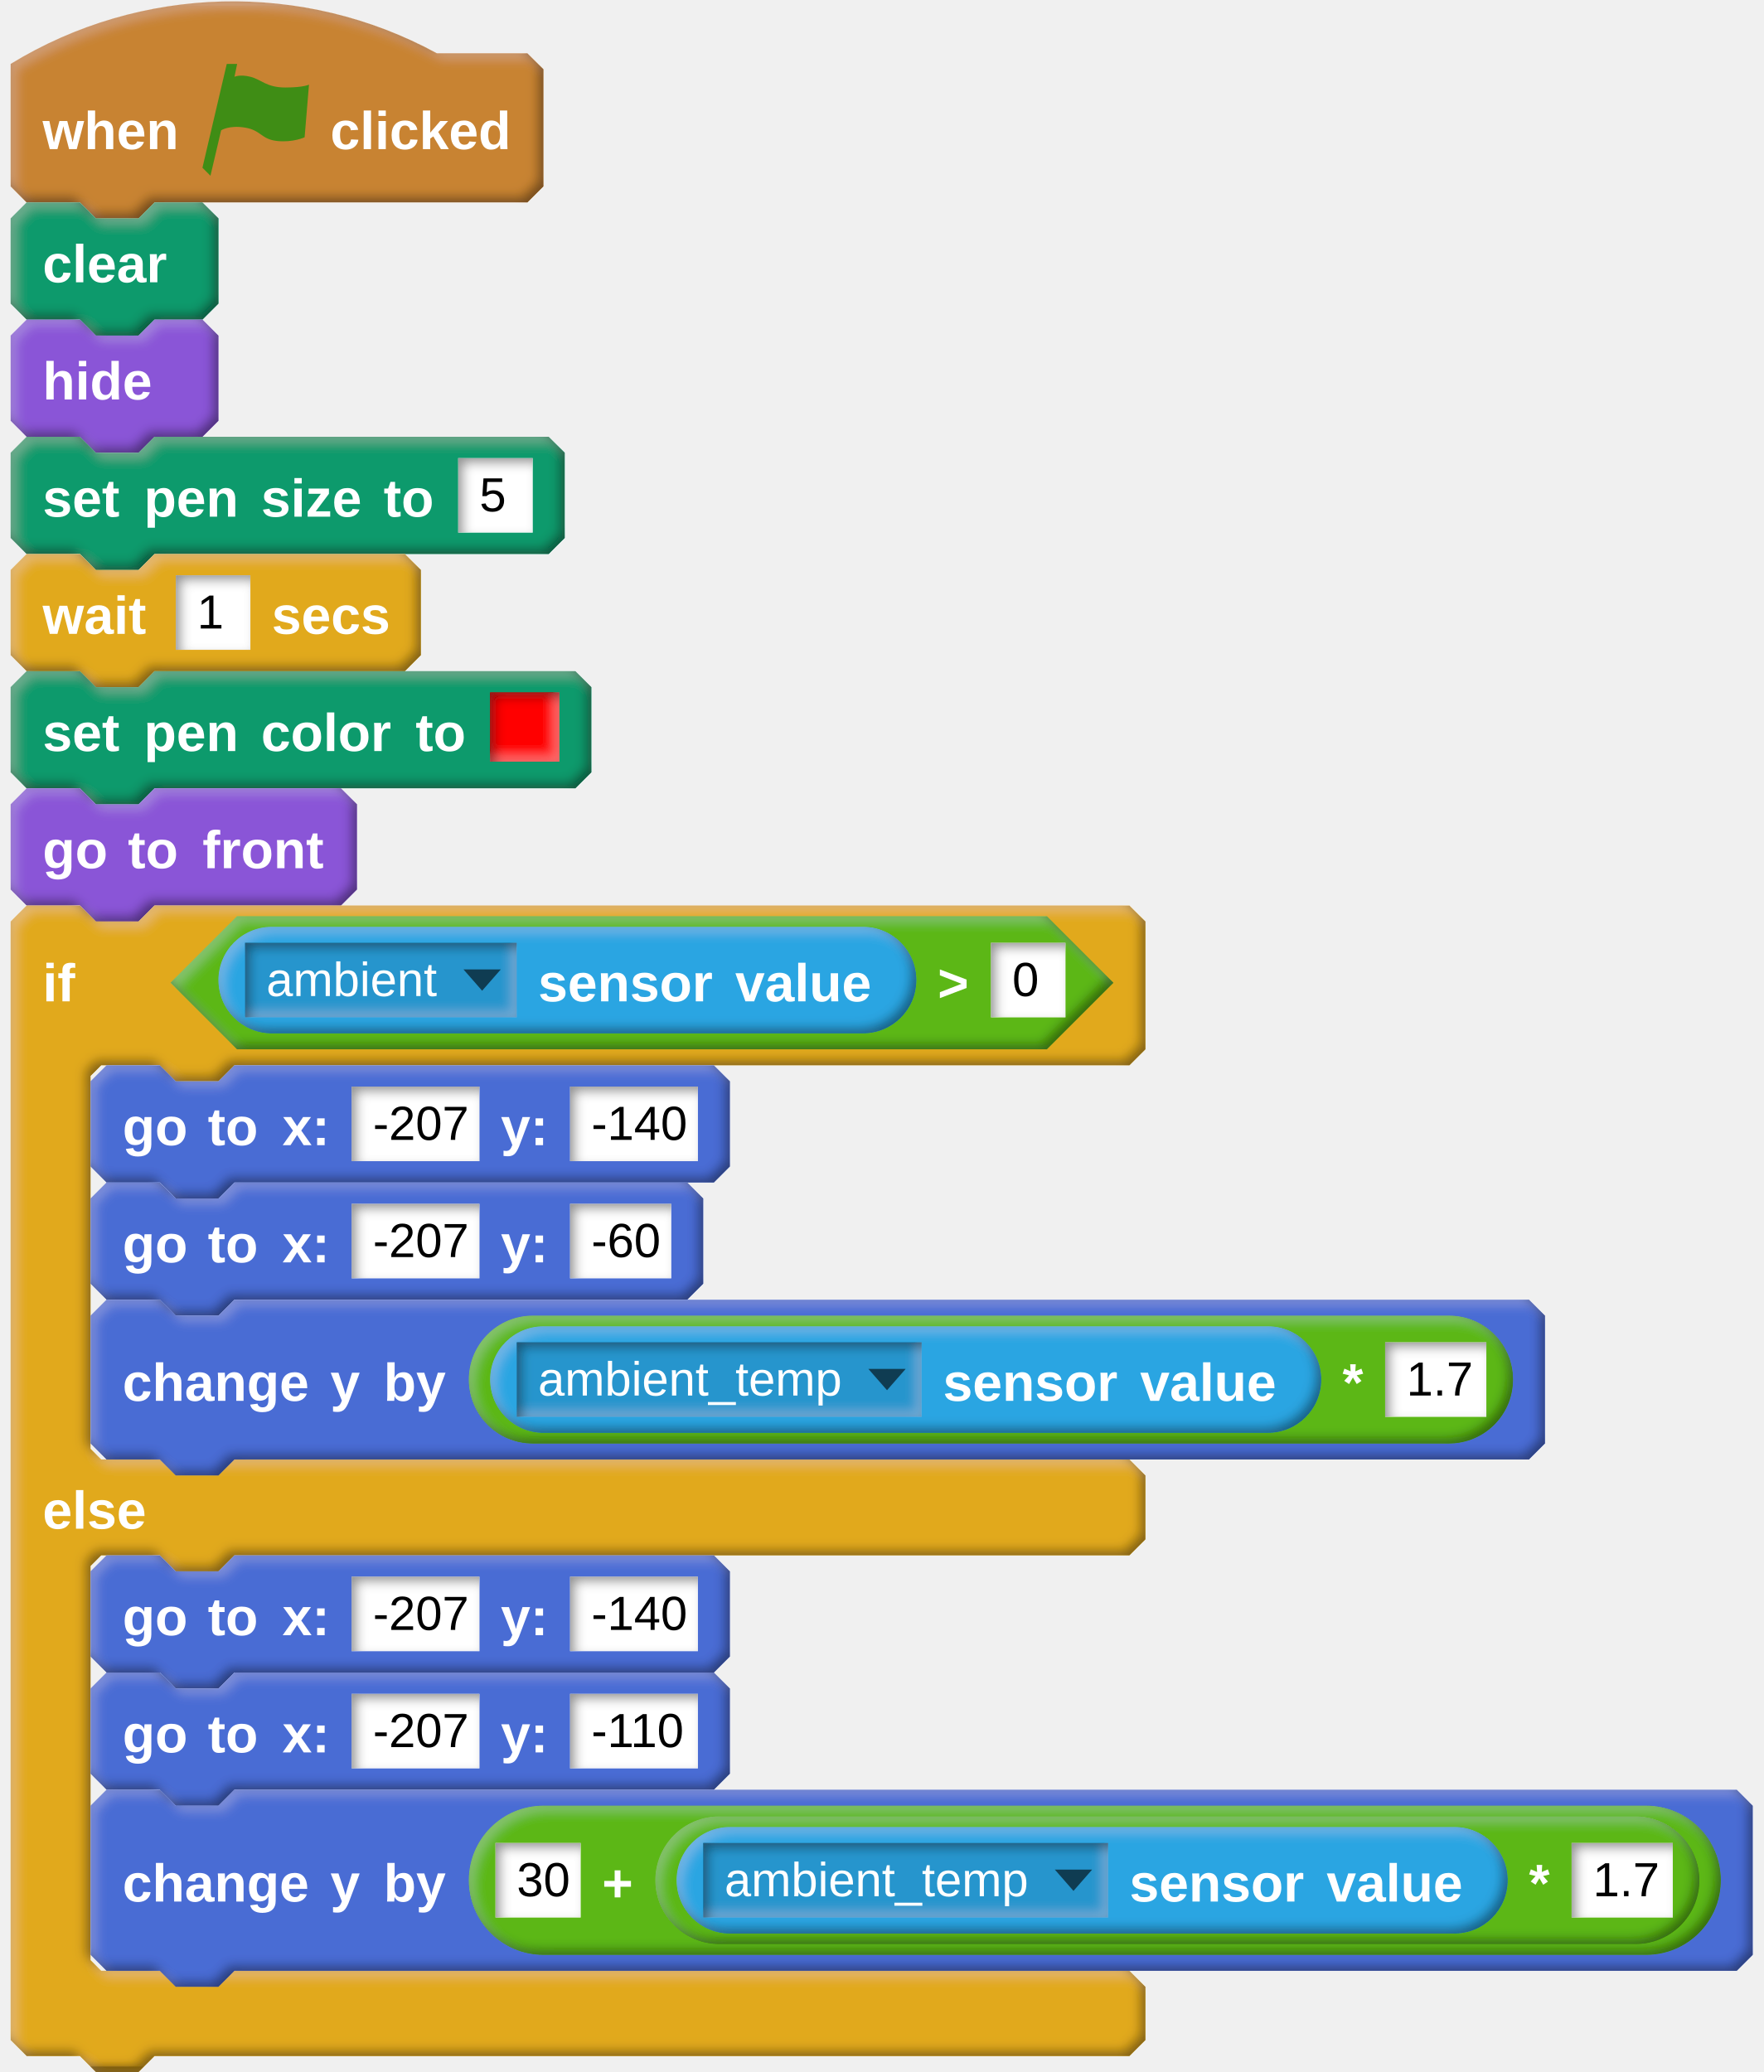
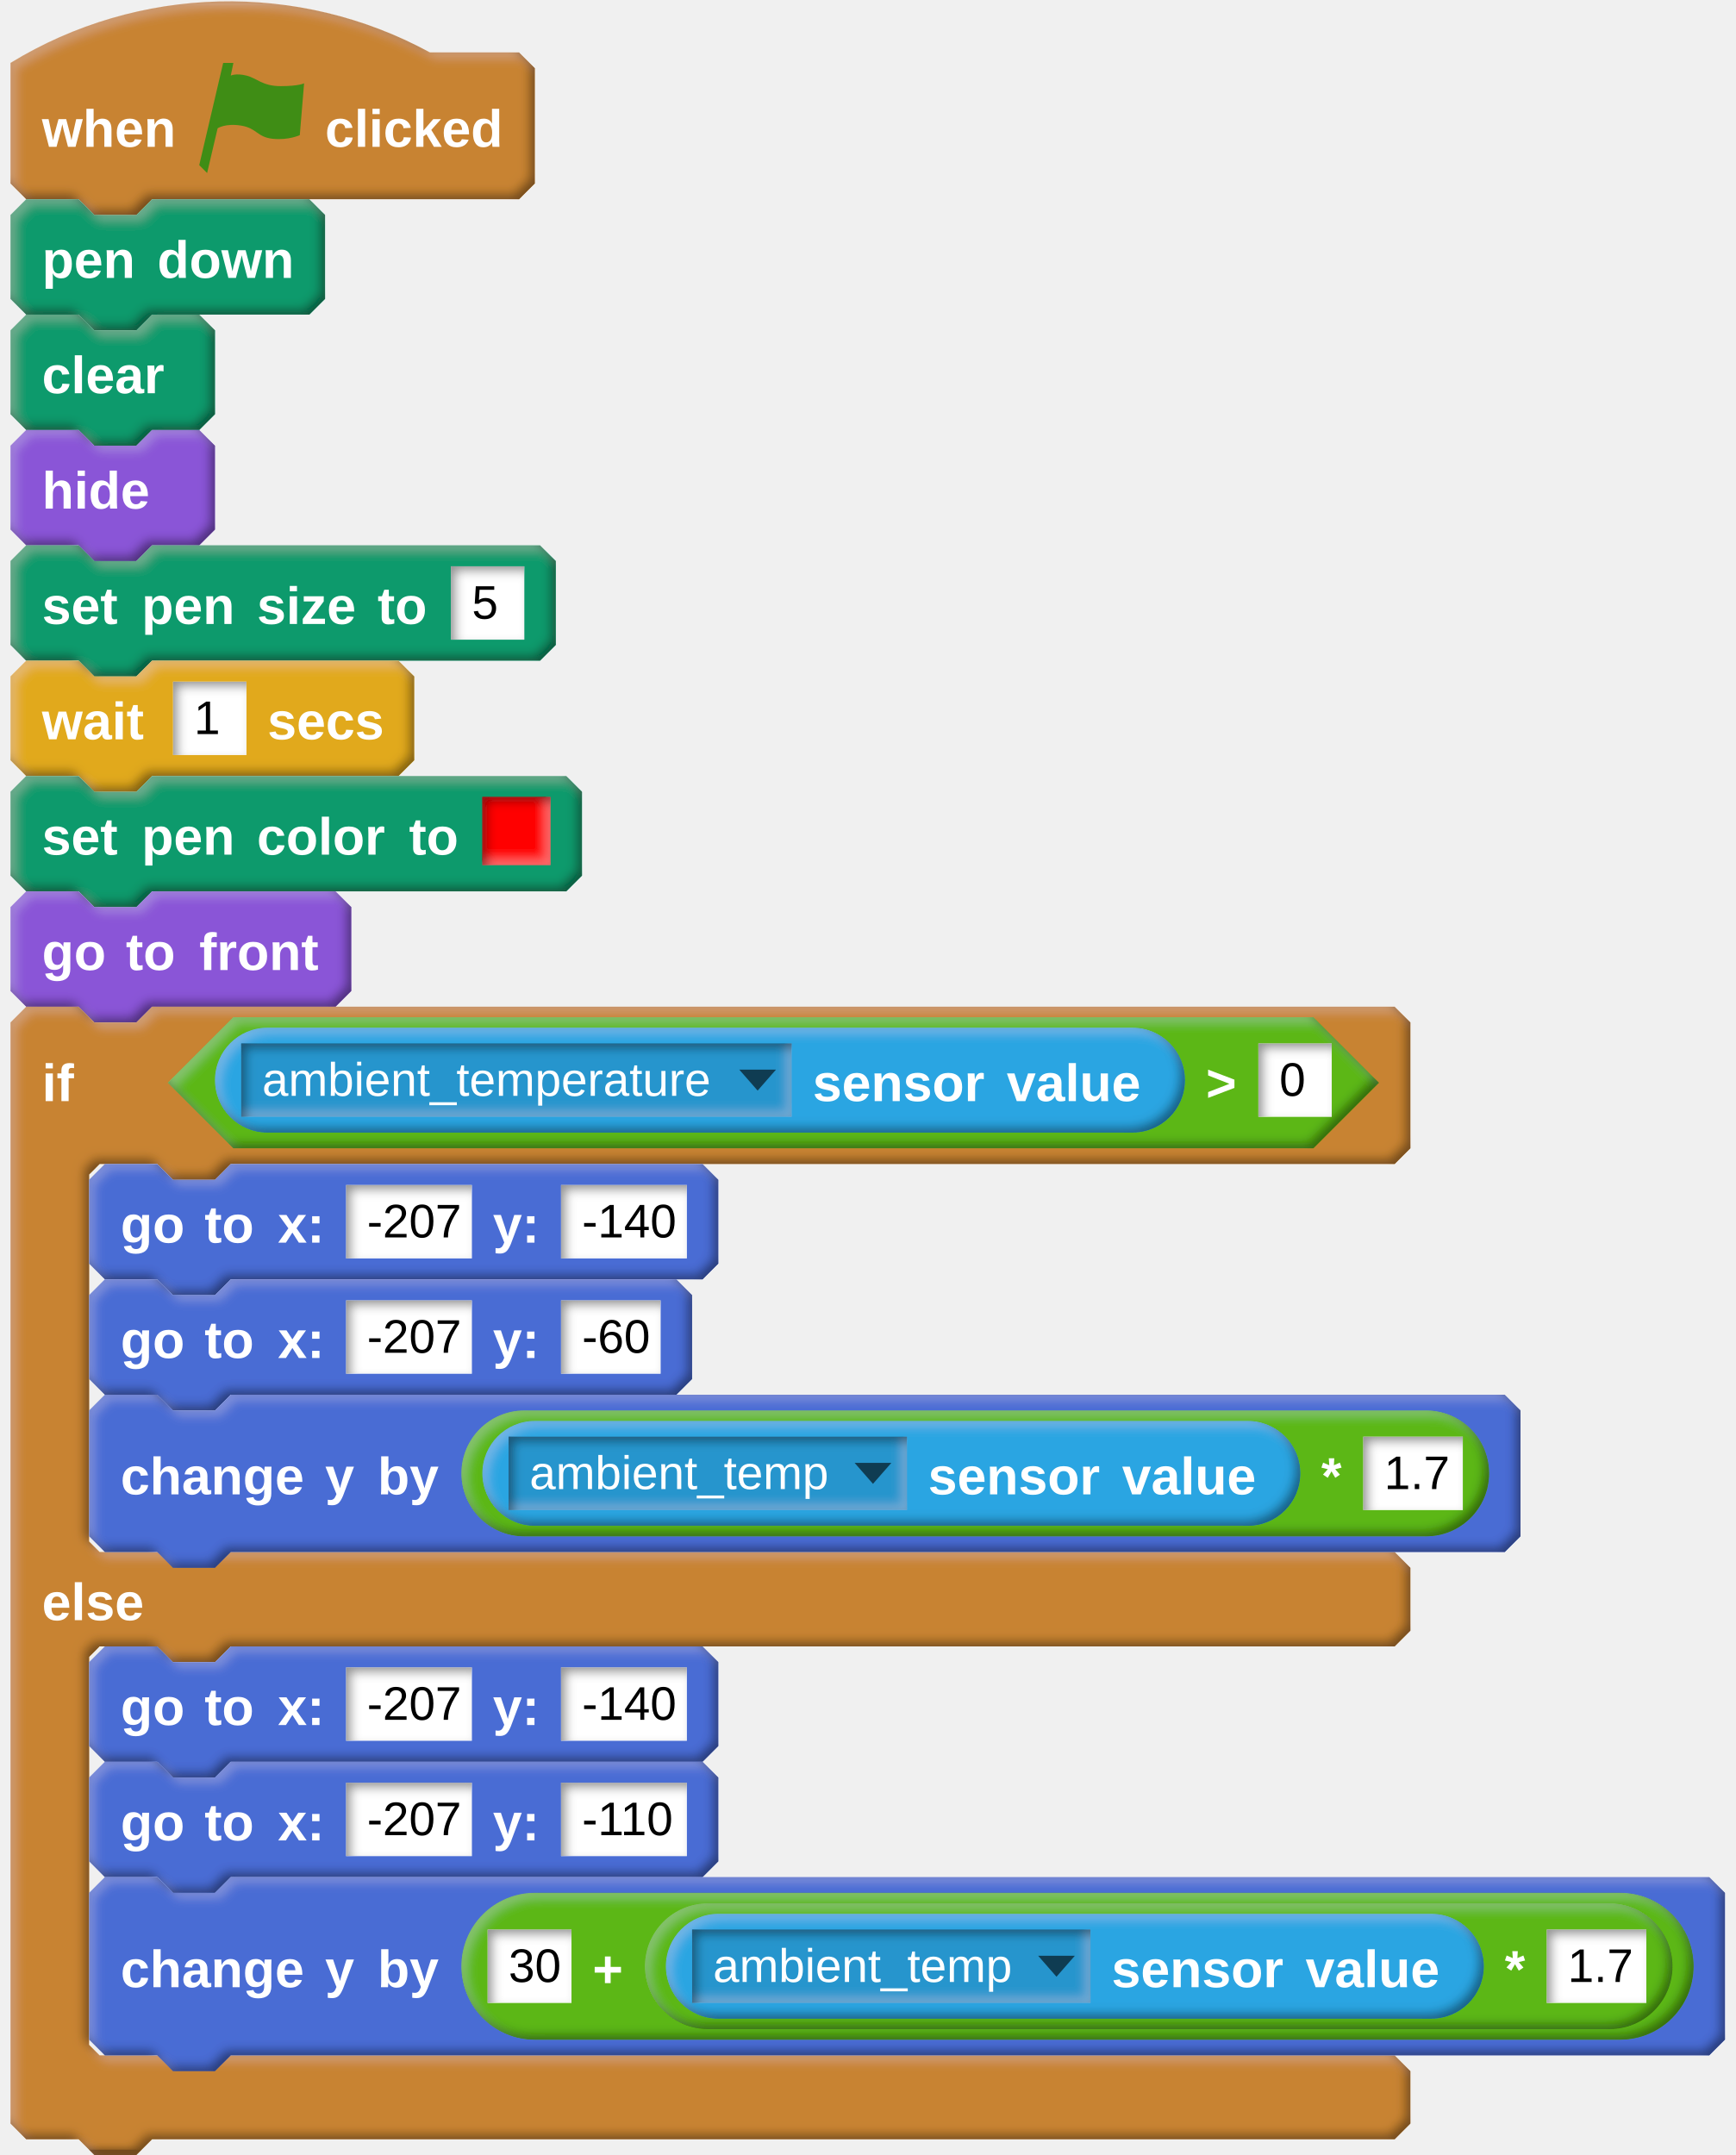
- <svg xmlns="http://www.w3.org/2000/svg" xmlns:xlink="http://www.w3.org/1999/xlink" version="1.1" width="331" height="389">
+ <svg xmlns="http://www.w3.org/2000/svg" xmlns:xlink="http://www.w3.org/1999/xlink" version="1.1" width="331" height="411">
  <defs>
    <filter id="bevelFilter" x0="-50%" y0="-50%" width="200%" height="200%">
      <feGaussianBlur result="blur-1" in="SourceAlpha" stdDeviation="1 1" />
      <feFlood result="flood-2" in="undefined" flood-color="#fff" flood-opacity="0.15" />
      <feOffset result="offset-3" in="blur-1" dx="1" dy="1" />
      <feComposite result="comp-4" operator="arithmetic" in="SourceAlpha" in2="offset-3" k2="1" k3="-1" />
      <feComposite result="comp-5" operator="in" in="flood-2" in2="comp-4" />
      <feFlood result="flood-6" in="undefined" flood-color="#000" flood-opacity="0.7" />
      <feOffset result="offset-7" in="blur-1" dx="-1" dy="-1" />
      <feComposite result="comp-8" operator="arithmetic" in="SourceAlpha" in2="offset-7" k2="1" k3="-1" />
      <feComposite result="comp-9" operator="in" in="flood-6" in2="comp-8" />
      <feMerge result="merge-10">
        <feMergeNode in="SourceGraphic" />
        <feMergeNode in="comp-5" />
        <feMergeNode in="comp-9" />
      </feMerge>
    </filter>
    <filter id="inputBevelFilter" x0="-50%" y0="-50%" width="200%" height="200%">
      <feGaussianBlur result="blur-1" in="SourceAlpha" stdDeviation="1 1" />
      <feFlood result="flood-2" in="undefined" flood-color="#fff" flood-opacity="0.15" />
      <feOffset result="offset-3" in="blur-1" dx="-1" dy="-1" />
      <feComposite result="comp-4" operator="arithmetic" in="SourceAlpha" in2="offset-3" k2="1" k3="-1" />
      <feComposite result="comp-5" operator="in" in="flood-2" in2="comp-4" />
      <feFlood result="flood-6" in="undefined" flood-color="#000" flood-opacity="0.7" />
      <feOffset result="offset-7" in="blur-1" dx="1" dy="1" />
      <feComposite result="comp-8" operator="arithmetic" in="SourceAlpha" in2="offset-7" k2="1" k3="-1" />
      <feComposite result="comp-9" operator="in" in="flood-6" in2="comp-8" />
      <feMerge result="merge-10">
        <feMergeNode in="SourceGraphic" />
        <feMergeNode in="comp-5" />
        <feMergeNode in="comp-9" />
      </feMerge>
    </filter>
    <filter id="inputDarkFilter" x0="-50%" y0="-50%" width="200%" height="200%">
      <feFlood result="flood-1" in="undefined" flood-color="#000" flood-opacity="0.2" />
      <feComposite result="comp-2" operator="in" in="flood-1" in2="SourceAlpha" />
      <feMerge result="merge-3">
        <feMergeNode in="SourceGraphic" />
        <feMergeNode in="comp-2" />
      </feMerge>
    </filter>
    <path d="M1.504 21L0 19.493 4.567 0h1.948l-.5 2.418s1.002-.502 3.006 0c2.006.503 3.008 2.01 6.517 2.01 3.508 0 4.463-.545 4.463-.545l-.823 9.892s-2.137 1.005-5.144.696c-3.007-.307-3.007-2.007-6.014-2.51-3.008-.502-4.512.503-4.512.503L1.504 21z" fill="#3f8d15" id="greenFlag" />
    <path d="M6.724 0C3.01 0 0 2.91 0 6.5c0 2.316 1.253 4.35 3.14 5.5H5.17v-1.256C3.364 10.126 2.07 8.46 2.07 6.5 2.07 4.015 4.152 2 6.723 2c1.14 0 2.184.396 2.993 1.053L8.31 4.13c-.45.344-.398.826.11 1.08L15 8.5 13.858.992c-.083-.547-.514-.714-.963-.37l-1.532 1.172A6.825 6.825 0 0 0 6.723 0z" fill="#fff" id="turnRight" />
    <path d="M3.637 1.794A6.825 6.825 0 0 1 8.277 0C11.99 0 15 2.91 15 6.5c0 2.316-1.253 4.35-3.14 5.5H9.83v-1.256c1.808-.618 3.103-2.285 3.103-4.244 0-2.485-2.083-4.5-4.654-4.5-1.14 0-2.184.396-2.993 1.053L6.69 4.13c.45.344.398.826-.11 1.08L0 8.5 1.142.992c.083-.547.514-.714.963-.37l1.532 1.172z" fill="#fff" id="turnLeft" />
    <path d="M0 0L4 4L0 8Z" fill="#111" id="addInput" />
    <path d="M4 0L4 8L0 4Z" fill="#111" id="delInput" />
    <g id="loopArrow">
      <path d="M8 0l2 -2l0 -3l3 0l-4 -5l-4 5l3 0l0 3l-8 0l0 2" fill="#000" opacity="0.3" />
      <path d="M8 0l2 -2l0 -3l3 0l-4 -5l-4 5l3 0l0 3l-8 0l0 2" fill="#fff" opacity="0.9" transform="translate(-1 -1)" />
    </g>
-     <style>.sb-label{font-family:Lucida Grande,Verdana,Arial,DejaVu Sans,sans-serif;font-weight:700;fill:#fff;font-size:10px;word-spacing:+1px}.sb-control{fill:#d42828}.sb-motion{fill:#4a6cd4}.sb-looks{fill:#8a55d7}.sb-sound{fill:#bb42c3}.sb-pen{fill:#0e9a6c}.sb-events{fill:#c88330}.sb-control{fill:#e1a91a}.sb-sensing{fill:#2ca5e2}.sb-operators{fill:#5cb712}.sb-variables{fill:#ee7d16}.sb-list{fill:#cc5b22}.sb-custom{fill:#632d99}.sb-custom-arg{fill:#5947b1}.sb-extension{fill:#4b4a60}.sb-grey{fill:#969696}.sb-bevel{filter:url(#bevelFilter)}.sb-input{filter:url(#inputBevelFilter)}.sb-input-number,.sb-input-number-dropdown,.sb-input-string{fill:#fff}.sb-literal-dropdown,.sb-literal-number,.sb-literal-number-dropdown,.sb-literal-string{font-weight:400;font-size:9px;word-spacing:0}.sb-literal-number,.sb-literal-number-dropdown,.sb-literal-string{fill:#000}.sb-darker{filter:url(#inputDarkFilter)}.sb-outline{stroke:#fff;stroke-opacity:.2;stroke-width:2;fill:none}.sb-define-hat-cap{stroke:#632d99;stroke-width:1;fill:#8e2ec2}.sb-comment{fill:#ffffa5;stroke:#d0d1d2;stroke-width:1}.sb-comment-line{fill:#ffff80}.sb-comment-label{font-family:Helevetica,Arial,DejaVu Sans,sans-serif;font-weight:700;fill:#5c5d5f;word-spacing:0;font-size:12px}</style>
+     <style>.sb-label{font-family:Lucida Grande,Verdana,Arial,DejaVu Sans,sans-serif;font-weight:700;fill:#fff;font-size:10px;word-spacing:+1px}.sb-obsolete{fill:#d42828}.sb-motion{fill:#4a6cd4}.sb-looks{fill:#8a55d7}.sb-sound{fill:#bb42c3}.sb-pen{fill:#0e9a6c}.sb-events{fill:#c88330}.sb-control{fill:#e1a91a}.sb-sensing{fill:#2ca5e2}.sb-operators{fill:#5cb712}.sb-variables{fill:#ee7d16}.sb-list{fill:#cc5b22}.sb-custom{fill:#632d99}.sb-custom-arg{fill:#5947b1}.sb-extension{fill:#4b4a60}.sb-grey{fill:#969696}.sb-bevel{filter:url(#bevelFilter)}.sb-input{filter:url(#inputBevelFilter)}.sb-input-number,.sb-input-number-dropdown,.sb-input-string{fill:#fff}.sb-literal-dropdown,.sb-literal-number,.sb-literal-number-dropdown,.sb-literal-string{font-weight:400;font-size:9px;word-spacing:0}.sb-literal-number,.sb-literal-number-dropdown,.sb-literal-string{fill:#000}.sb-darker{filter:url(#inputDarkFilter)}.sb-outline{stroke:#fff;stroke-opacity:.2;stroke-width:2;fill:none}.sb-define-hat-cap{stroke:#632d99;stroke-width:1;fill:#8e2ec2}.sb-comment{fill:#ffffa5;stroke:#d0d1d2;stroke-width:1}.sb-comment-line{fill:#ffff80}.sb-comment-label{font-family:Helevetica,Arial,DejaVu Sans,sans-serif;font-weight:700;fill:#5c5d5f;word-spacing:0;font-size:12px}</style>
  </defs>
  <g>
    <g transform="translate(0 0)">
      <g transform="translate(2 0)">
        <path d="M 0 12 L 0 12 A 80 80 0 0 1 80 10 L 97 10 L 100 13 L 100 35 L 97 38 L 27 38 L 24 41 L 16 41 L 13 38 L 3 38 L 0 35 Z" class="sb-events sb-bevel" />
        <text x="0" y="10" class="sb-label " transform="translate(6 18)">when</text>
        <use xlink:href="#greenFlag" transform="translate(36 12)" />
        <text x="0" y="10" class="sb-label " transform="translate(60 18)">clicked</text>
      </g>
      <g transform="translate(2 38)">
+         <path d="M 0 3 L 3 0 L 13 0 L 16 3 L 24 3 L 27 0 L 57 0 L 60 3 L 60 19 L 57 22 L 27 22 L 24 25 L 16 25 L 13 22 L 3 22 L 0 19 Z" class="sb-pen sb-bevel" />
+         <text x="0" y="10" class="sb-label " transform="translate(6 5)">pen</text>
+         <text x="0" y="10" class="sb-label " transform="translate(28 5)">down</text>
+       </g>
+       <g transform="translate(2 60)">
        <path d="M 0 3 L 3 0 L 13 0 L 16 3 L 24 3 L 27 0 L 36 0 L 39 3 L 39 19 L 36 22 L 27 22 L 24 25 L 16 25 L 13 22 L 3 22 L 0 19 Z" class="sb-pen sb-bevel" />
        <text x="0" y="10" class="sb-label " transform="translate(6 5)">clear</text>
      </g>
-       <g transform="translate(2 60)">
+       <g transform="translate(2 82)">
        <path d="M 0 3 L 3 0 L 13 0 L 16 3 L 24 3 L 27 0 L 36 0 L 39 3 L 39 19 L 36 22 L 27 22 L 24 25 L 16 25 L 13 22 L 3 22 L 0 19 Z" class="sb-looks sb-bevel" />
        <text x="0" y="10" class="sb-label " transform="translate(6 5)">hide</text>
      </g>
-       <g transform="translate(2 82)">
+       <g transform="translate(2 104)">
        <path d="M 0 3 L 3 0 L 13 0 L 16 3 L 24 3 L 27 0 L 101 0 L 104 3 L 104 19 L 101 22 L 27 22 L 24 25 L 16 25 L 13 22 L 3 22 L 0 19 Z" class="sb-pen sb-bevel" />
        <text x="0" y="10" class="sb-label " transform="translate(6 5)">set</text>
        <text x="0" y="10" class="sb-label " transform="translate(25 5)">pen</text>
        <text x="0" y="10" class="sb-label " transform="translate(47 5)">size</text>
        <text x="0" y="10" class="sb-label " transform="translate(70 5)">to</text>
        <g transform="translate(84 4)">
          <rect x="0" y="0" width="14" height="14" class="sb-input sb-input-string" />
          <text x="0" y="10" class="sb-label sb-literal-string" transform="translate(4 0)">5</text>
        </g>
      </g>
-       <g transform="translate(2 104)">
+       <g transform="translate(2 126)">
        <path d="M 0 3 L 3 0 L 13 0 L 16 3 L 24 3 L 27 0 L 74 0 L 77 3 L 77 19 L 74 22 L 27 22 L 24 25 L 16 25 L 13 22 L 3 22 L 0 19 Z" class="sb-control sb-bevel" />
        <text x="0" y="10" class="sb-label " transform="translate(6 5)">wait</text>
        <g transform="translate(31 4)">
          <rect x="0" y="0" width="14" height="14" class="sb-input sb-input-string" />
          <text x="0" y="10" class="sb-label sb-literal-string" transform="translate(4 0)">1</text>
        </g>
        <text x="0" y="10" class="sb-label " transform="translate(49 5)">secs</text>
      </g>
-       <g transform="translate(2 126)">
+       <g transform="translate(2 148)">
        <path d="M 0 3 L 3 0 L 13 0 L 16 3 L 24 3 L 27 0 L 106 0 L 109 3 L 109 19 L 106 22 L 27 22 L 24 25 L 16 25 L 13 22 L 3 22 L 0 19 Z" class="sb-pen sb-bevel" />
        <text x="0" y="10" class="sb-label " transform="translate(6 5)">set</text>
        <text x="0" y="10" class="sb-label " transform="translate(25 5)">pen</text>
        <text x="0" y="10" class="sb-label " transform="translate(47 5)">color</text>
        <text x="0" y="10" class="sb-label " transform="translate(76 5)">to</text>
        <g transform="translate(90 4)">
          <rect x="0" y="0" width="13" height="13" fill="#ff0000" class="sb-input sb-input-color" />
        </g>
      </g>
-       <g transform="translate(2 148)">
+       <g transform="translate(2 170)">
        <path d="M 0 3 L 3 0 L 13 0 L 16 3 L 24 3 L 27 0 L 62 0 L 65 3 L 65 19 L 62 22 L 27 22 L 24 25 L 16 25 L 13 22 L 3 22 L 0 19 Z" class="sb-looks sb-bevel" />
        <text x="0" y="10" class="sb-label " transform="translate(6 5)">go</text>
        <text x="0" y="10" class="sb-label " transform="translate(22 5)">to</text>
        <text x="0" y="10" class="sb-label " transform="translate(36 5)">front</text>
      </g>
-       <g transform="translate(2 170)">
-         <path d="M 0 3 L 3 0 L 13 0 L 16 3 L 24 3 L 27 0 L 210 0 L 213 3 L 213 27 L 210 30 L 42 30 L 39 33 L 31 33 L 28 30 L 17 30 L 15 32 L 15 102 L 17 104 L 210 104 L 213 107 L 213 119 L 210 122 L 42 122 L 39 125 L 31 125 L 28 122 L 17 122 L 15 124 L 15 198 L 17 200 L 210 200 L 213 203 L 213 213 L 210 216 L 27 216 L 24 219 L 16 219 L 13 216 L 3 216 L 0 213" class="sb-control sb-bevel" />
+       <g transform="translate(2 192)">
+         <path d="M 0 3 L 3 0 L 13 0 L 16 3 L 24 3 L 27 0 L 264 0 L 267 3 L 267 27 L 264 30 L 42 30 L 39 33 L 31 33 L 28 30 L 17 30 L 15 32 L 15 102 L 17 104 L 264 104 L 267 107 L 267 119 L 264 122 L 42 122 L 39 125 L 31 125 L 28 122 L 17 122 L 15 124 L 15 198 L 17 200 L 264 200 L 267 203 L 267 213 L 264 216 L 27 216 L 24 219 L 16 219 L 13 216 L 3 216 L 0 213" class="sb-events sb-bevel" />
        <text x="0" y="10" class="sb-label " transform="translate(6 8)">if</text>
        <g transform="translate(30 2)">
-           <path d="M 12.5 0 L 164.5 0 177 12.5 L 177 12.5 164.5 25 L 12.5 25 0 12.5 L 0 12.5 12.5 0 Z" class="sb-operators sb-bevel" />
+           <path d="M 12.5 0 L 218.5 0 231 12.5 L 231 12.5 218.5 25 L 12.5 25 0 12.5 L 0 12.5 12.5 0 Z" class="sb-operators sb-bevel" />
          <g transform="translate(9 2)">
-             <path d="M 10 0 L 121 0 A 10 10 0 0 1 121 20 L 10 20 A 10 10 0 0 1 10 0 Z" class="sb-sensing sb-bevel" />
+             <path d="M 10 0 L 175 0 A 10 10 0 0 1 175 20 L 10 20 A 10 10 0 0 1 10 0 Z" class="sb-sensing sb-bevel" />
            <g transform="translate(5 3)">
-               <g width="51" height="14" class="sb-input sb-input-dropdown">
-                 <rect x="0" y="0" width="51" height="14" class="sb-sensing sb-darker" />
-               </g>
-               <text x="0" y="10" class="sb-label sb-literal-dropdown" transform="translate(4 0)">ambient</text>
-               <polygon points="7 0 3.5 4 0 0" fill="#000" opacity="0.6" transform="translate(41 5)" />
-             </g>
-             <text x="0" y="10" class="sb-label " transform="translate(60 4)">sensor</text>
-             <text x="0" y="10" class="sb-label " transform="translate(97 4)">value</text>
-           </g>
-           <text x="0" y="10" class="sb-label " transform="translate(144 6)">&gt;</text>
-           <g transform="translate(154 5)">
+               <g width="105" height="14" class="sb-input sb-input-dropdown">
+                 <rect x="0" y="0" width="105" height="14" class="sb-sensing sb-darker" />
+               </g>
+               <text x="0" y="10" class="sb-label sb-literal-dropdown" transform="translate(4 0)">ambient_temperature</text>
+               <polygon points="7 0 3.5 4 0 0" fill="#000" opacity="0.6" transform="translate(95 5)" />
+             </g>
+             <text x="0" y="10" class="sb-label " transform="translate(114 4)">sensor</text>
+             <text x="0" y="10" class="sb-label " transform="translate(151 4)">value</text>
+           </g>
+           <text x="0" y="10" class="sb-label " transform="translate(198 6)">&gt;</text>
+           <g transform="translate(208 5)">
            <rect x="0" y="0" width="14" height="14" class="sb-input sb-input-string" />
            <text x="0" y="10" class="sb-label sb-literal-string" transform="translate(4 0)">0</text>
          </g>
        </g>
        <g transform="translate(15 30)">
          <g transform="translate(0 0)">
            <path d="M 0 3 L 3 0 L 13 0 L 16 3 L 24 3 L 27 0 L 117 0 L 120 3 L 120 19 L 117 22 L 27 22 L 24 25 L 16 25 L 13 22 L 3 22 L 0 19 Z" class="sb-motion sb-bevel" />
            <text x="0" y="10" class="sb-label " transform="translate(6 5)">go</text>
            <text x="0" y="10" class="sb-label " transform="translate(22 5)">to</text>
            <text x="0" y="10" class="sb-label " transform="translate(36 5)">x:</text>
            <g transform="translate(49 4)">
              <rect x="0" y="0" width="24" height="14" class="sb-input sb-input-string" />
              <text x="0" y="10" class="sb-label sb-literal-string" transform="translate(4 0)">-207</text>
            </g>
            <text x="0" y="10" class="sb-label " transform="translate(77 5)">y:</text>
            <g transform="translate(90 4)">
              <rect x="0" y="0" width="24" height="14" class="sb-input sb-input-string" />
              <text x="0" y="10" class="sb-label sb-literal-string" transform="translate(4 0)">-140</text>
            </g>
          </g>
          <g transform="translate(0 22)">
            <path d="M 0 3 L 3 0 L 13 0 L 16 3 L 24 3 L 27 0 L 112 0 L 115 3 L 115 19 L 112 22 L 27 22 L 24 25 L 16 25 L 13 22 L 3 22 L 0 19 Z" class="sb-motion sb-bevel" />
            <text x="0" y="10" class="sb-label " transform="translate(6 5)">go</text>
            <text x="0" y="10" class="sb-label " transform="translate(22 5)">to</text>
            <text x="0" y="10" class="sb-label " transform="translate(36 5)">x:</text>
            <g transform="translate(49 4)">
              <rect x="0" y="0" width="24" height="14" class="sb-input sb-input-string" />
              <text x="0" y="10" class="sb-label sb-literal-string" transform="translate(4 0)">-207</text>
            </g>
            <text x="0" y="10" class="sb-label " transform="translate(77 5)">y:</text>
            <g transform="translate(90 4)">
              <rect x="0" y="0" width="19" height="14" class="sb-input sb-input-string" />
              <text x="0" y="10" class="sb-label sb-literal-string" transform="translate(4 0)">-60</text>
            </g>
          </g>
          <g transform="translate(0 44)">
            <path d="M 0 3 L 3 0 L 13 0 L 16 3 L 24 3 L 27 0 L 270 0 L 273 3 L 273 27 L 270 30 L 27 30 L 24 33 L 16 33 L 13 30 L 3 30 L 0 27 Z" class="sb-motion sb-bevel" />
            <text x="0" y="10" class="sb-label " transform="translate(6 9)">change</text>
            <text x="0" y="10" class="sb-label " transform="translate(45 9)">y</text>
            <text x="0" y="10" class="sb-label " transform="translate(55 9)">by</text>
            <g transform="translate(71 3)">
              <path d="M 12 0 L 184 0 A 12 12 0 0 1 184 24 L 12 24 A 12 12 0 0 1 12 0 Z" class="sb-operators sb-bevel" />
              <g transform="translate(4 2)">
                <path d="M 10 0 L 146 0 A 10 10 0 0 1 146 20 L 10 20 A 10 10 0 0 1 10 0 Z" class="sb-sensing sb-bevel" />
                <g transform="translate(5 3)">
                  <g width="76" height="14" class="sb-input sb-input-dropdown">
                    <rect x="0" y="0" width="76" height="14" class="sb-sensing sb-darker" />
                  </g>
                  <text x="0" y="10" class="sb-label sb-literal-dropdown" transform="translate(4 0)">ambient_temp</text>
                  <polygon points="7 0 3.5 4 0 0" fill="#000" opacity="0.6" transform="translate(66 5)" />
                </g>
                <text x="0" y="10" class="sb-label " transform="translate(85 4)">sensor</text>
                <text x="0" y="10" class="sb-label " transform="translate(122 4)">value</text>
              </g>
              <text x="0" y="10" class="sb-label " transform="translate(164 6)">*</text>
              <g transform="translate(172 5)">
                <rect x="0" y="0" width="19" height="14" class="sb-input sb-input-string" />
                <text x="0" y="10" class="sb-label sb-literal-string" transform="translate(4 0)">1.7</text>
              </g>
            </g>
          </g>
        </g>
        <text x="0" y="10" class="sb-label " transform="translate(6 107)">else</text>
        <g transform="translate(15 122)">
          <g transform="translate(0 0)">
            <path d="M 0 3 L 3 0 L 13 0 L 16 3 L 24 3 L 27 0 L 117 0 L 120 3 L 120 19 L 117 22 L 27 22 L 24 25 L 16 25 L 13 22 L 3 22 L 0 19 Z" class="sb-motion sb-bevel" />
            <text x="0" y="10" class="sb-label " transform="translate(6 5)">go</text>
            <text x="0" y="10" class="sb-label " transform="translate(22 5)">to</text>
            <text x="0" y="10" class="sb-label " transform="translate(36 5)">x:</text>
            <g transform="translate(49 4)">
              <rect x="0" y="0" width="24" height="14" class="sb-input sb-input-string" />
              <text x="0" y="10" class="sb-label sb-literal-string" transform="translate(4 0)">-207</text>
            </g>
            <text x="0" y="10" class="sb-label " transform="translate(77 5)">y:</text>
            <g transform="translate(90 4)">
              <rect x="0" y="0" width="24" height="14" class="sb-input sb-input-string" />
              <text x="0" y="10" class="sb-label sb-literal-string" transform="translate(4 0)">-140</text>
            </g>
          </g>
          <g transform="translate(0 22)">
            <path d="M 0 3 L 3 0 L 13 0 L 16 3 L 24 3 L 27 0 L 117 0 L 120 3 L 120 19 L 117 22 L 27 22 L 24 25 L 16 25 L 13 22 L 3 22 L 0 19 Z" class="sb-motion sb-bevel" />
            <text x="0" y="10" class="sb-label " transform="translate(6 5)">go</text>
            <text x="0" y="10" class="sb-label " transform="translate(22 5)">to</text>
            <text x="0" y="10" class="sb-label " transform="translate(36 5)">x:</text>
            <g transform="translate(49 4)">
              <rect x="0" y="0" width="24" height="14" class="sb-input sb-input-string" />
              <text x="0" y="10" class="sb-label sb-literal-string" transform="translate(4 0)">-207</text>
            </g>
            <text x="0" y="10" class="sb-label " transform="translate(77 5)">y:</text>
            <g transform="translate(90 4)">
              <rect x="0" y="0" width="24" height="14" class="sb-input sb-input-string" />
              <text x="0" y="10" class="sb-label sb-literal-string" transform="translate(4 0)">-110</text>
            </g>
          </g>
          <g transform="translate(0 44)">
            <path d="M 0 3 L 3 0 L 13 0 L 16 3 L 24 3 L 27 0 L 309 0 L 312 3 L 312 31 L 309 34 L 27 34 L 24 37 L 16 37 L 13 34 L 3 34 L 0 31 Z" class="sb-motion sb-bevel" />
            <text x="0" y="10" class="sb-label " transform="translate(6 11)">change</text>
            <text x="0" y="10" class="sb-label " transform="translate(45 11)">y</text>
            <text x="0" y="10" class="sb-label " transform="translate(55 11)">by</text>
            <g transform="translate(71 3)">
              <path d="M 14 0 L 221 0 A 14 14 0 0 1 221 28 L 14 28 A 14 14 0 0 1 14 0 Z" class="sb-operators sb-bevel" />
              <g transform="translate(5 7)">
                <rect x="0" y="0" width="16" height="14" class="sb-input sb-input-string" />
                <text x="0" y="10" class="sb-label sb-literal-string" transform="translate(4 0)">30</text>
              </g>
              <text x="0" y="10" class="sb-label " transform="translate(25 8)">+</text>
              <g transform="translate(35 2)">
                <path d="M 12 0 L 184 0 A 12 12 0 0 1 184 24 L 12 24 A 12 12 0 0 1 12 0 Z" class="sb-operators sb-bevel" />
                <g transform="translate(4 2)">
                  <path d="M 10 0 L 146 0 A 10 10 0 0 1 146 20 L 10 20 A 10 10 0 0 1 10 0 Z" class="sb-sensing sb-bevel" />
                  <g transform="translate(5 3)">
                    <g width="76" height="14" class="sb-input sb-input-dropdown">
                      <rect x="0" y="0" width="76" height="14" class="sb-sensing sb-darker" />
                    </g>
                    <text x="0" y="10" class="sb-label sb-literal-dropdown" transform="translate(4 0)">ambient_temp</text>
                    <polygon points="7 0 3.5 4 0 0" fill="#000" opacity="0.6" transform="translate(66 5)" />
                  </g>
                  <text x="0" y="10" class="sb-label " transform="translate(85 4)">sensor</text>
                  <text x="0" y="10" class="sb-label " transform="translate(122 4)">value</text>
                </g>
                <text x="0" y="10" class="sb-label " transform="translate(164 6)">*</text>
                <g transform="translate(172 5)">
                  <rect x="0" y="0" width="19" height="14" class="sb-input sb-input-string" />
                  <text x="0" y="10" class="sb-label sb-literal-string" transform="translate(4 0)">1.7</text>
                </g>
              </g>
            </g>
          </g>
        </g>
      </g>
    </g>
  </g>
</svg>
